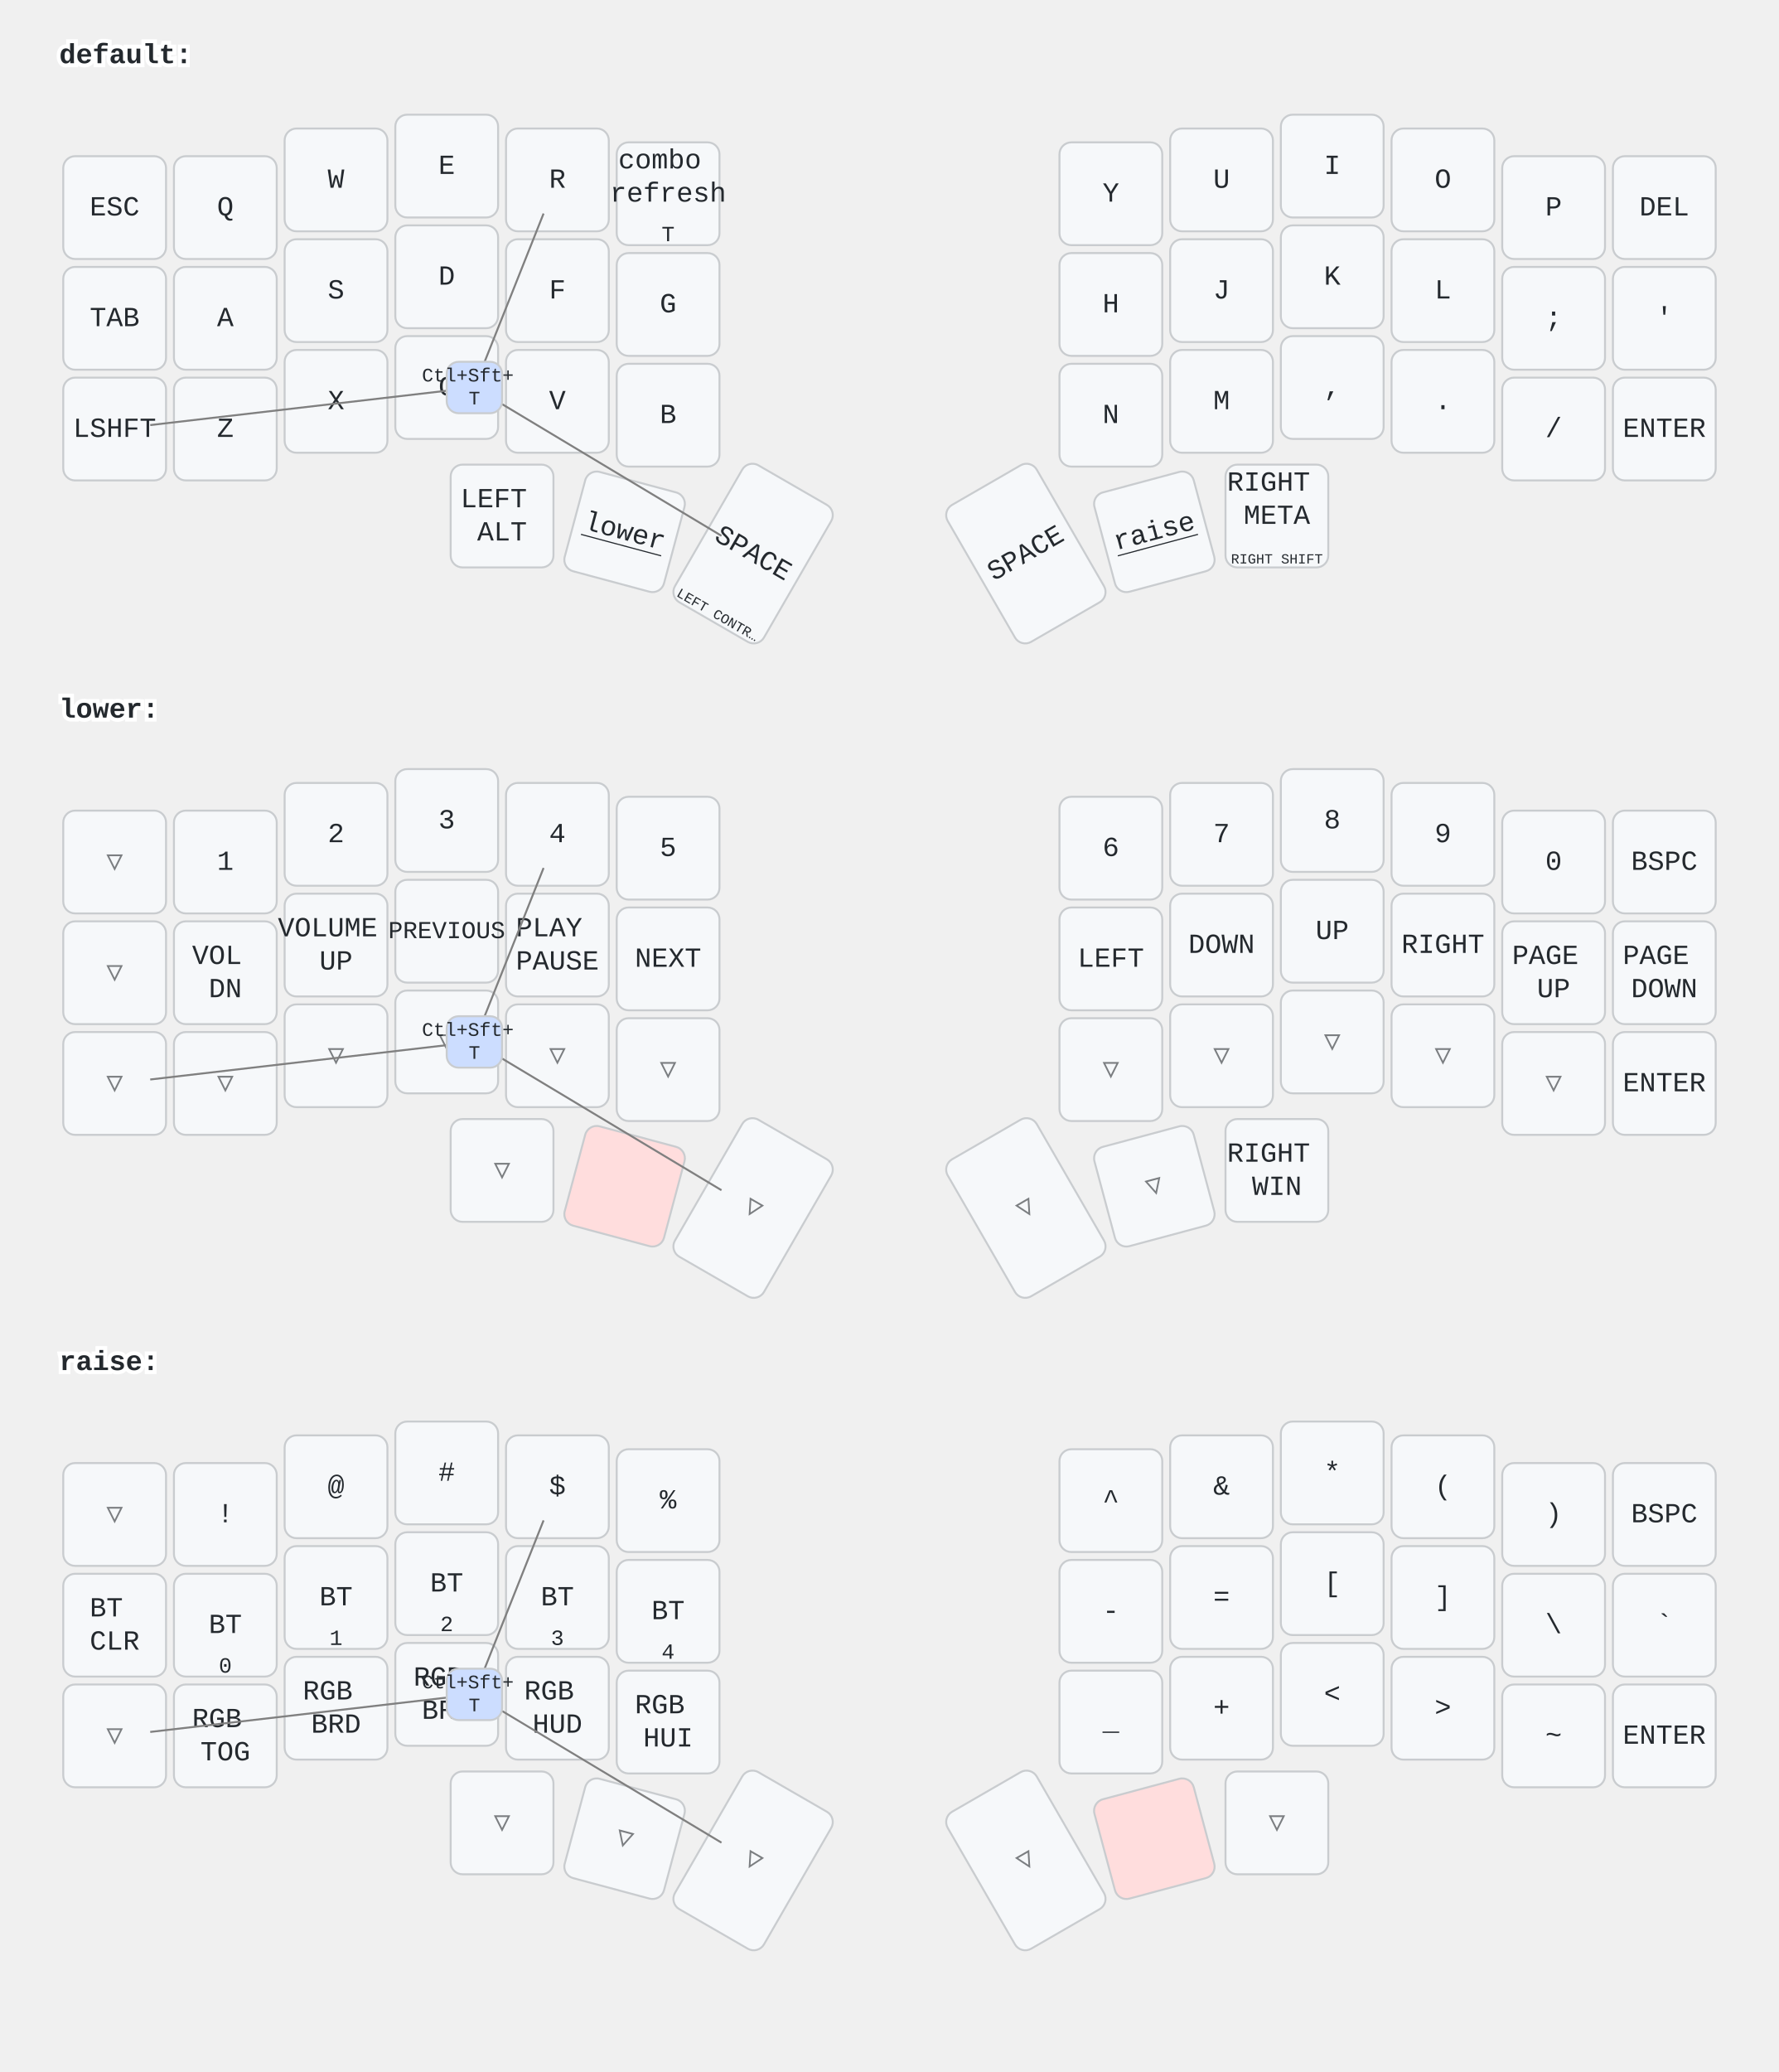
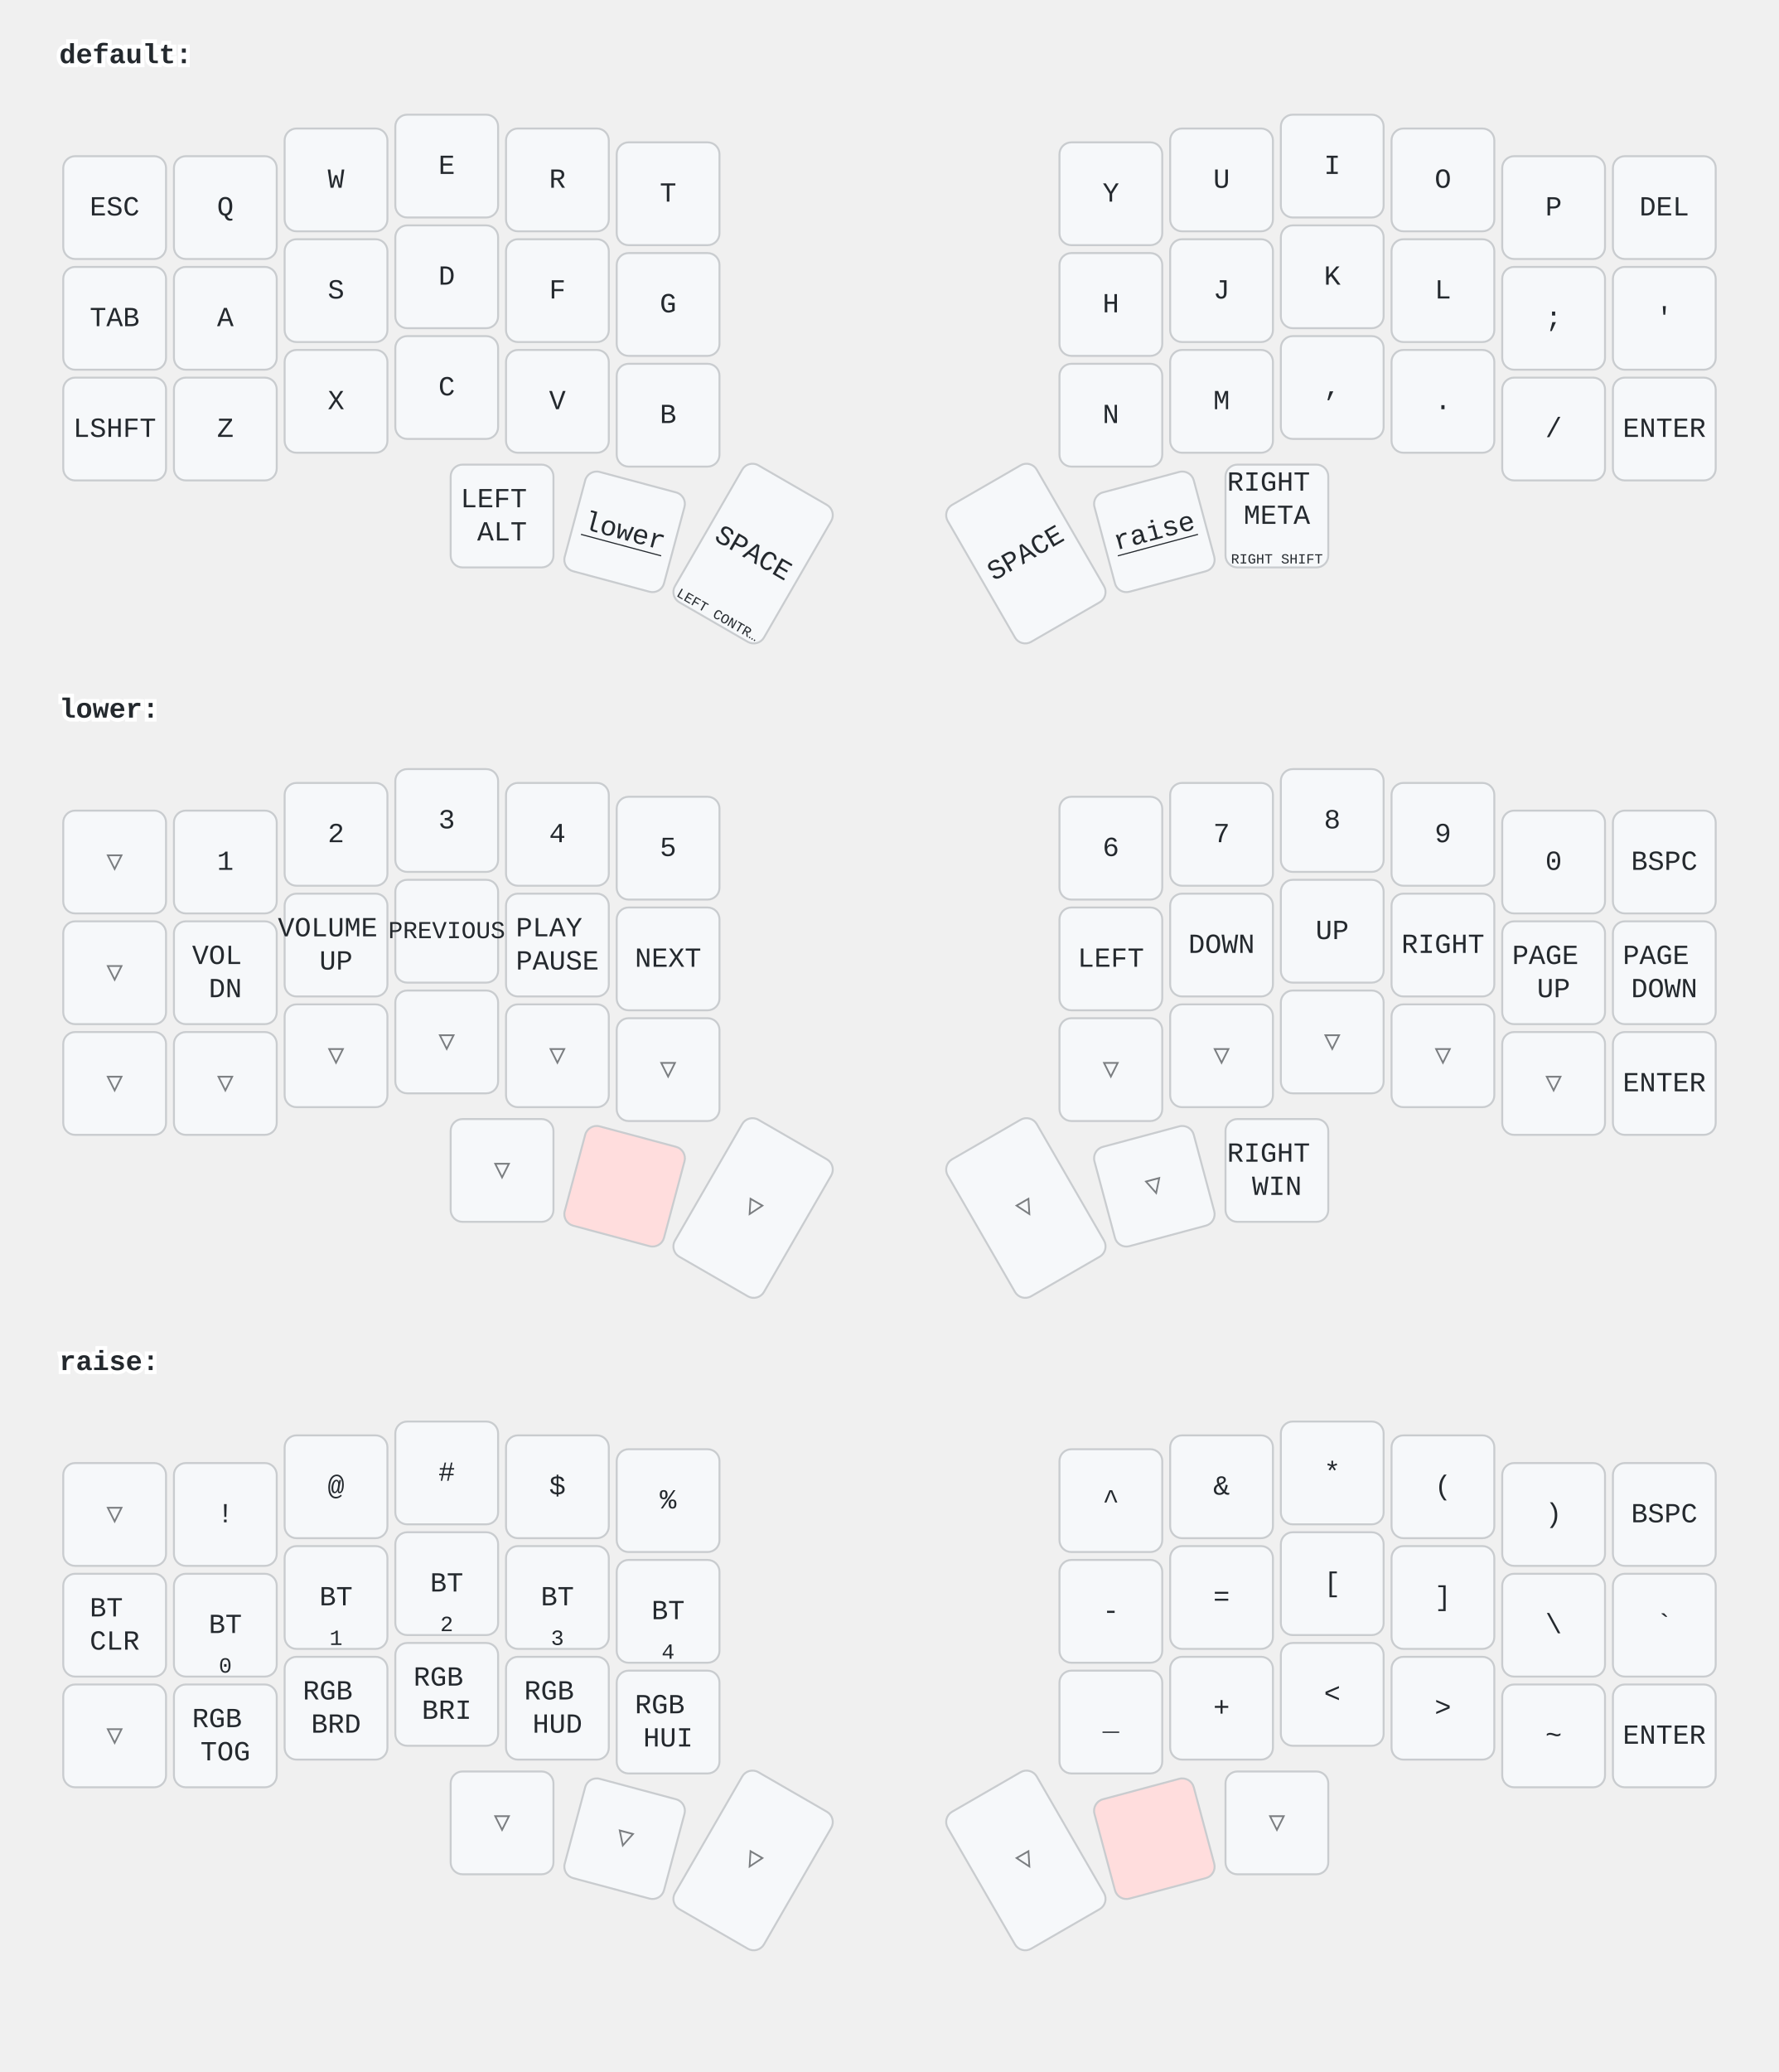
<svg xmlns="http://www.w3.org/2000/svg" width="900" height="1048" viewBox="0 0 900 1048" class="keymap">
  <style>/* inherit to force styles through use tags */
svg path {
    fill: inherit;
}

/* font and background color specifications */
svg.keymap {
    font-family: SFMono-Regular,Consolas,Liberation Mono,Menlo,monospace;
    font-size: 14px;
    font-kerning: normal;
    text-rendering: optimizeLegibility;
    fill: #24292e;
}

/* default key styling */
rect.key {
    fill: #f6f8fa;
}

rect.key, rect.combo {
    stroke: #c9cccf;
    stroke-width: 1;
}

/* default key side styling, only used is draw_key_sides is set */
rect.side {
    filter: brightness(90%);
}

/* color accent for combo boxes */
rect.combo, rect.combo-separate {
    fill: #cdf;
}

/* color accent for held keys */
rect.held, rect.combo.held {
    fill: #fdd;
}

/* color accent for ghost (optional) keys */
rect.ghost, rect.combo.ghost {
    stroke-dasharray: 4, 4;
    stroke-width: 2;
}

text {
    text-anchor: middle;
    dominant-baseline: middle;
}

/* styling for layer labels */
text.label {
    font-weight: bold;
    text-anchor: start;
    stroke: white;
    stroke-width: 4;
    paint-order: stroke;
}

/* styling for optional footer */
text.footer {
    text-anchor: end;
    dominant-baseline: auto;
    stroke: white;
    stroke-width: 4;
    paint-order: stroke;
}

/* styling for combo tap, and key hold/shifted label text */
text.combo, text.hold, text.shifted {
    font-size: 11px;
}

text.hold {
    text-anchor: middle;
    dominant-baseline: auto;
}

text.shifted {
    text-anchor: middle;
    dominant-baseline: hanging;
}

text.layer-activator {
    text-decoration: underline;
}

/* styling for hold/shifted label text in combo box */
text.combo.hold, text.combo.shifted {
    font-size: 8px;
}

/* lighter symbol for transparent keys */
text.trans {
    fill: #7b7e81;
}

/* styling for combo dendrons */
path.combo {
    stroke-width: 1;
    stroke: gray;
    fill: none;
}

/* Start Tabler Icons Cleanup */
/* cannot use height/width with glyphs */
.icon-tabler &gt; path {
    fill: inherit;
    stroke: inherit;
    stroke-width: 2;
}
/* hide tabler's default box */
.icon-tabler &gt; path[stroke="none"][fill="none"] {
    visibility: hidden;
}
/* End Tabler Icons Cleanup */
</style>
  <g transform="translate(30, 0)" class="layer-default">
    <text x="0" y="28" class="label" id="default">default:</text>
    <g transform="translate(0, 56)">
      <g transform="translate(28, 49)" class="key keypos-0">
        <rect rx="6" ry="6" x="-26" y="-26" width="52" height="52" class="key" />
        <text x="0" y="0" class="key tap">ESC</text>
      </g>
      <g transform="translate(84, 49)" class="key keypos-1">
        <rect rx="6" ry="6" x="-26" y="-26" width="52" height="52" class="key" />
        <text x="0" y="0" class="key tap">Q</text>
      </g>
      <g transform="translate(140, 35)" class="key keypos-2">
        <rect rx="6" ry="6" x="-26" y="-26" width="52" height="52" class="key" />
        <text x="0" y="0" class="key tap">W</text>
      </g>
      <g transform="translate(196, 28)" class="key keypos-3">
        <rect rx="6" ry="6" x="-26" y="-26" width="52" height="52" class="key" />
        <text x="0" y="0" class="key tap">E</text>
      </g>
      <g transform="translate(252, 35)" class="key keypos-4">
        <rect rx="6" ry="6" x="-26" y="-26" width="52" height="52" class="key" />
        <text x="0" y="0" class="key tap">R</text>
      </g>
      <g transform="translate(308, 42)" class="key keypos-5">
        <rect rx="6" ry="6" x="-26" y="-26" width="52" height="52" class="key" />
-         <text x="0" y="0" class="key tap">
-           <tspan x="0" dy="-1.2em">combo</tspan>
-           <tspan x="0" dy="1.2em">refresh</tspan>
-         </text>
-         <text x="0" y="24" class="key hold">T</text>
+         <text x="0" y="0" class="key tap">T</text>
      </g>
      <g transform="translate(532, 42)" class="key keypos-6">
        <rect rx="6" ry="6" x="-26" y="-26" width="52" height="52" class="key" />
        <text x="0" y="0" class="key tap">Y</text>
      </g>
      <g transform="translate(588, 35)" class="key keypos-7">
        <rect rx="6" ry="6" x="-26" y="-26" width="52" height="52" class="key" />
        <text x="0" y="0" class="key tap">U</text>
      </g>
      <g transform="translate(644, 28)" class="key keypos-8">
        <rect rx="6" ry="6" x="-26" y="-26" width="52" height="52" class="key" />
        <text x="0" y="0" class="key tap">I</text>
      </g>
      <g transform="translate(700, 35)" class="key keypos-9">
        <rect rx="6" ry="6" x="-26" y="-26" width="52" height="52" class="key" />
        <text x="0" y="0" class="key tap">O</text>
      </g>
      <g transform="translate(756, 49)" class="key keypos-10">
        <rect rx="6" ry="6" x="-26" y="-26" width="52" height="52" class="key" />
        <text x="0" y="0" class="key tap">P</text>
      </g>
      <g transform="translate(812, 49)" class="key keypos-11">
        <rect rx="6" ry="6" x="-26" y="-26" width="52" height="52" class="key" />
        <text x="0" y="0" class="key tap">DEL</text>
      </g>
      <g transform="translate(28, 105)" class="key keypos-12">
        <rect rx="6" ry="6" x="-26" y="-26" width="52" height="52" class="key" />
        <text x="0" y="0" class="key tap">TAB</text>
      </g>
      <g transform="translate(84, 105)" class="key keypos-13">
        <rect rx="6" ry="6" x="-26" y="-26" width="52" height="52" class="key" />
        <text x="0" y="0" class="key tap">A</text>
      </g>
      <g transform="translate(140, 91)" class="key keypos-14">
        <rect rx="6" ry="6" x="-26" y="-26" width="52" height="52" class="key" />
        <text x="0" y="0" class="key tap">S</text>
      </g>
      <g transform="translate(196, 84)" class="key keypos-15">
        <rect rx="6" ry="6" x="-26" y="-26" width="52" height="52" class="key" />
        <text x="0" y="0" class="key tap">D</text>
      </g>
      <g transform="translate(252, 91)" class="key keypos-16">
        <rect rx="6" ry="6" x="-26" y="-26" width="52" height="52" class="key" />
        <text x="0" y="0" class="key tap">F</text>
      </g>
      <g transform="translate(308, 98)" class="key keypos-17">
        <rect rx="6" ry="6" x="-26" y="-26" width="52" height="52" class="key" />
        <text x="0" y="0" class="key tap">G</text>
      </g>
      <g transform="translate(532, 98)" class="key keypos-18">
        <rect rx="6" ry="6" x="-26" y="-26" width="52" height="52" class="key" />
        <text x="0" y="0" class="key tap">H</text>
      </g>
      <g transform="translate(588, 91)" class="key keypos-19">
        <rect rx="6" ry="6" x="-26" y="-26" width="52" height="52" class="key" />
        <text x="0" y="0" class="key tap">J</text>
      </g>
      <g transform="translate(644, 84)" class="key keypos-20">
        <rect rx="6" ry="6" x="-26" y="-26" width="52" height="52" class="key" />
        <text x="0" y="0" class="key tap">K</text>
      </g>
      <g transform="translate(700, 91)" class="key keypos-21">
        <rect rx="6" ry="6" x="-26" y="-26" width="52" height="52" class="key" />
        <text x="0" y="0" class="key tap">L</text>
      </g>
      <g transform="translate(756, 105)" class="key keypos-22">
        <rect rx="6" ry="6" x="-26" y="-26" width="52" height="52" class="key" />
        <text x="0" y="0" class="key tap">;</text>
      </g>
      <g transform="translate(812, 105)" class="key keypos-23">
        <rect rx="6" ry="6" x="-26" y="-26" width="52" height="52" class="key" />
        <text x="0" y="0" class="key tap">'</text>
      </g>
      <g transform="translate(28, 161)" class="key keypos-24">
        <rect rx="6" ry="6" x="-26" y="-26" width="52" height="52" class="key" />
        <text x="0" y="0" class="key tap">LSHFT</text>
      </g>
      <g transform="translate(84, 161)" class="key keypos-25">
        <rect rx="6" ry="6" x="-26" y="-26" width="52" height="52" class="key" />
        <text x="0" y="0" class="key tap">Z</text>
      </g>
      <g transform="translate(140, 147)" class="key keypos-26">
        <rect rx="6" ry="6" x="-26" y="-26" width="52" height="52" class="key" />
        <text x="0" y="0" class="key tap">X</text>
      </g>
      <g transform="translate(196, 140)" class="key keypos-27">
        <rect rx="6" ry="6" x="-26" y="-26" width="52" height="52" class="key" />
        <text x="0" y="0" class="key tap">C</text>
      </g>
      <g transform="translate(252, 147)" class="key keypos-28">
        <rect rx="6" ry="6" x="-26" y="-26" width="52" height="52" class="key" />
        <text x="0" y="0" class="key tap">V</text>
      </g>
      <g transform="translate(308, 154)" class="key keypos-29">
        <rect rx="6" ry="6" x="-26" y="-26" width="52" height="52" class="key" />
        <text x="0" y="0" class="key tap">B</text>
      </g>
      <g transform="translate(532, 154)" class="key keypos-30">
        <rect rx="6" ry="6" x="-26" y="-26" width="52" height="52" class="key" />
        <text x="0" y="0" class="key tap">N</text>
      </g>
      <g transform="translate(588, 147)" class="key keypos-31">
        <rect rx="6" ry="6" x="-26" y="-26" width="52" height="52" class="key" />
        <text x="0" y="0" class="key tap">M</text>
      </g>
      <g transform="translate(644, 140)" class="key keypos-32">
        <rect rx="6" ry="6" x="-26" y="-26" width="52" height="52" class="key" />
        <text x="0" y="0" class="key tap">,</text>
      </g>
      <g transform="translate(700, 147)" class="key keypos-33">
        <rect rx="6" ry="6" x="-26" y="-26" width="52" height="52" class="key" />
        <text x="0" y="0" class="key tap">.</text>
      </g>
      <g transform="translate(756, 161)" class="key keypos-34">
        <rect rx="6" ry="6" x="-26" y="-26" width="52" height="52" class="key" />
        <text x="0" y="0" class="key tap">/</text>
      </g>
      <g transform="translate(812, 161)" class="key keypos-35">
        <rect rx="6" ry="6" x="-26" y="-26" width="52" height="52" class="key" />
        <text x="0" y="0" class="key tap">ENTER</text>
      </g>
      <g transform="translate(224, 205)" class="key keypos-36">
        <rect rx="6" ry="6" x="-26" y="-26" width="52" height="52" class="key" />
        <text x="0" y="0" class="key tap">
          <tspan x="0" dy="-0.6em">LEFT</tspan>
          <tspan x="0" dy="1.2em">ALT</tspan>
        </text>
      </g>
      <g transform="translate(286, 213) rotate(15.0)" class="key keypos-37">
        <rect rx="6" ry="6" x="-26" y="-26" width="52" height="52" class="key" />
        <a href="#lower">
          <text x="0" y="0" class="key tap layer-activator">lower</text>
        </a>
      </g>
      <g transform="translate(351, 224) rotate(30.0)" class="key keypos-38">
        <rect rx="6" ry="6" x="-26" y="-40" width="52" height="80" class="key" />
        <text x="0" y="0" class="key tap">SPACE</text>
        <text x="0" y="38" class="key hold">
          <tspan style="font-size: 64%">LEFT CONTR…</tspan>
        </text>
      </g>
      <g transform="translate(489, 224) rotate(-30.0)" class="key keypos-39">
        <rect rx="6" ry="6" x="-26" y="-40" width="52" height="80" class="key" />
        <text x="0" y="0" class="key tap">SPACE</text>
      </g>
      <g transform="translate(554, 213) rotate(-15.0)" class="key keypos-40">
        <rect rx="6" ry="6" x="-26" y="-26" width="52" height="52" class="key" />
        <a href="#raise">
          <text x="0" y="0" class="key tap layer-activator">raise</text>
        </a>
      </g>
      <g transform="translate(616, 205)" class="key keypos-41">
        <rect rx="6" ry="6" x="-26" y="-26" width="52" height="52" class="key" />
        <text x="0" y="0" class="key tap">
          <tspan x="0" dy="-1.2em">RIGHT</tspan>
          <tspan x="0" dy="1.2em">META</tspan>
        </text>
        <text x="0" y="24" class="key hold">
          <tspan style="font-size: 64%">RIGHT SHIFT</tspan>
-         </text>
-       </g>
-       <g class="combo combopos-0">
-         <path d="M210,140 l-164,19" class="combo" />
-         <path d="M210,140 l35,-88" class="combo" />
-         <path d="M210,140 l125,75" class="combo" />
-         <rect rx="6" ry="6" x="196" y="127" width="28" height="26" class="combo" />
-         <text x="210" y="140" class="combo tap">
-           <tspan x="210" dy="-0.6em" style="font-size: 88%">Ctl+Sft+</tspan>
-           <tspan x="210" dy="1.2em" style="font-size: 88%">T</tspan>
        </text>
      </g>
    </g>
  </g>
  <g transform="translate(30, 331)" class="layer-lower">
    <text x="0" y="28" class="label" id="lower">lower:</text>
    <g transform="translate(0, 56)">
      <g transform="translate(28, 49)" class="key trans keypos-0">
        <rect rx="6" ry="6" x="-26" y="-26" width="52" height="52" class="key trans" />
        <text x="0" y="0" class="key trans tap">▽</text>
      </g>
      <g transform="translate(84, 49)" class="key keypos-1">
        <rect rx="6" ry="6" x="-26" y="-26" width="52" height="52" class="key" />
        <text x="0" y="0" class="key tap">1</text>
      </g>
      <g transform="translate(140, 35)" class="key keypos-2">
        <rect rx="6" ry="6" x="-26" y="-26" width="52" height="52" class="key" />
        <text x="0" y="0" class="key tap">2</text>
      </g>
      <g transform="translate(196, 28)" class="key keypos-3">
        <rect rx="6" ry="6" x="-26" y="-26" width="52" height="52" class="key" />
        <text x="0" y="0" class="key tap">3</text>
      </g>
      <g transform="translate(252, 35)" class="key keypos-4">
        <rect rx="6" ry="6" x="-26" y="-26" width="52" height="52" class="key" />
        <text x="0" y="0" class="key tap">4</text>
      </g>
      <g transform="translate(308, 42)" class="key keypos-5">
        <rect rx="6" ry="6" x="-26" y="-26" width="52" height="52" class="key" />
        <text x="0" y="0" class="key tap">5</text>
      </g>
      <g transform="translate(532, 42)" class="key keypos-6">
        <rect rx="6" ry="6" x="-26" y="-26" width="52" height="52" class="key" />
        <text x="0" y="0" class="key tap">6</text>
      </g>
      <g transform="translate(588, 35)" class="key keypos-7">
        <rect rx="6" ry="6" x="-26" y="-26" width="52" height="52" class="key" />
        <text x="0" y="0" class="key tap">7</text>
      </g>
      <g transform="translate(644, 28)" class="key keypos-8">
        <rect rx="6" ry="6" x="-26" y="-26" width="52" height="52" class="key" />
        <text x="0" y="0" class="key tap">8</text>
      </g>
      <g transform="translate(700, 35)" class="key keypos-9">
        <rect rx="6" ry="6" x="-26" y="-26" width="52" height="52" class="key" />
        <text x="0" y="0" class="key tap">9</text>
      </g>
      <g transform="translate(756, 49)" class="key keypos-10">
        <rect rx="6" ry="6" x="-26" y="-26" width="52" height="52" class="key" />
        <text x="0" y="0" class="key tap">0</text>
      </g>
      <g transform="translate(812, 49)" class="key keypos-11">
        <rect rx="6" ry="6" x="-26" y="-26" width="52" height="52" class="key" />
        <text x="0" y="0" class="key tap">BSPC</text>
      </g>
      <g transform="translate(28, 105)" class="key trans keypos-12">
        <rect rx="6" ry="6" x="-26" y="-26" width="52" height="52" class="key trans" />
        <text x="0" y="0" class="key trans tap">▽</text>
      </g>
      <g transform="translate(84, 105)" class="key keypos-13">
        <rect rx="6" ry="6" x="-26" y="-26" width="52" height="52" class="key" />
        <text x="0" y="0" class="key tap">
          <tspan x="0" dy="-0.6em">VOL</tspan>
          <tspan x="0" dy="1.2em">DN</tspan>
        </text>
      </g>
      <g transform="translate(140, 91)" class="key keypos-14">
        <rect rx="6" ry="6" x="-26" y="-26" width="52" height="52" class="key" />
        <text x="0" y="0" class="key tap">
          <tspan x="0" dy="-0.6em">VOLUME</tspan>
          <tspan x="0" dy="1.2em">UP</tspan>
        </text>
      </g>
      <g transform="translate(196, 84)" class="key keypos-15">
        <rect rx="6" ry="6" x="-26" y="-26" width="52" height="52" class="key" />
        <text x="0" y="0" class="key tap">
          <tspan style="font-size: 88%">PREVIOUS</tspan>
        </text>
      </g>
      <g transform="translate(252, 91)" class="key keypos-16">
        <rect rx="6" ry="6" x="-26" y="-26" width="52" height="52" class="key" />
        <text x="0" y="0" class="key tap">
          <tspan x="0" dy="-0.6em">PLAY</tspan>
          <tspan x="0" dy="1.2em">PAUSE</tspan>
        </text>
      </g>
      <g transform="translate(308, 98)" class="key keypos-17">
        <rect rx="6" ry="6" x="-26" y="-26" width="52" height="52" class="key" />
        <text x="0" y="0" class="key tap">NEXT</text>
      </g>
      <g transform="translate(532, 98)" class="key keypos-18">
        <rect rx="6" ry="6" x="-26" y="-26" width="52" height="52" class="key" />
        <text x="0" y="0" class="key tap">LEFT</text>
      </g>
      <g transform="translate(588, 91)" class="key keypos-19">
        <rect rx="6" ry="6" x="-26" y="-26" width="52" height="52" class="key" />
        <text x="0" y="0" class="key tap">DOWN</text>
      </g>
      <g transform="translate(644, 84)" class="key keypos-20">
        <rect rx="6" ry="6" x="-26" y="-26" width="52" height="52" class="key" />
        <text x="0" y="0" class="key tap">UP</text>
      </g>
      <g transform="translate(700, 91)" class="key keypos-21">
        <rect rx="6" ry="6" x="-26" y="-26" width="52" height="52" class="key" />
        <text x="0" y="0" class="key tap">RIGHT</text>
      </g>
      <g transform="translate(756, 105)" class="key keypos-22">
        <rect rx="6" ry="6" x="-26" y="-26" width="52" height="52" class="key" />
        <text x="0" y="0" class="key tap">
          <tspan x="0" dy="-0.6em">PAGE</tspan>
          <tspan x="0" dy="1.2em">UP</tspan>
        </text>
      </g>
      <g transform="translate(812, 105)" class="key keypos-23">
        <rect rx="6" ry="6" x="-26" y="-26" width="52" height="52" class="key" />
        <text x="0" y="0" class="key tap">
          <tspan x="0" dy="-0.6em">PAGE</tspan>
          <tspan x="0" dy="1.2em">DOWN</tspan>
        </text>
      </g>
      <g transform="translate(28, 161)" class="key trans keypos-24">
        <rect rx="6" ry="6" x="-26" y="-26" width="52" height="52" class="key trans" />
        <text x="0" y="0" class="key trans tap">▽</text>
      </g>
      <g transform="translate(84, 161)" class="key trans keypos-25">
        <rect rx="6" ry="6" x="-26" y="-26" width="52" height="52" class="key trans" />
        <text x="0" y="0" class="key trans tap">▽</text>
      </g>
      <g transform="translate(140, 147)" class="key trans keypos-26">
        <rect rx="6" ry="6" x="-26" y="-26" width="52" height="52" class="key trans" />
        <text x="0" y="0" class="key trans tap">▽</text>
      </g>
      <g transform="translate(196, 140)" class="key trans keypos-27">
        <rect rx="6" ry="6" x="-26" y="-26" width="52" height="52" class="key trans" />
        <text x="0" y="0" class="key trans tap">▽</text>
      </g>
      <g transform="translate(252, 147)" class="key trans keypos-28">
        <rect rx="6" ry="6" x="-26" y="-26" width="52" height="52" class="key trans" />
        <text x="0" y="0" class="key trans tap">▽</text>
      </g>
      <g transform="translate(308, 154)" class="key trans keypos-29">
        <rect rx="6" ry="6" x="-26" y="-26" width="52" height="52" class="key trans" />
        <text x="0" y="0" class="key trans tap">▽</text>
      </g>
      <g transform="translate(532, 154)" class="key trans keypos-30">
        <rect rx="6" ry="6" x="-26" y="-26" width="52" height="52" class="key trans" />
        <text x="0" y="0" class="key trans tap">▽</text>
      </g>
      <g transform="translate(588, 147)" class="key trans keypos-31">
        <rect rx="6" ry="6" x="-26" y="-26" width="52" height="52" class="key trans" />
        <text x="0" y="0" class="key trans tap">▽</text>
      </g>
      <g transform="translate(644, 140)" class="key trans keypos-32">
        <rect rx="6" ry="6" x="-26" y="-26" width="52" height="52" class="key trans" />
        <text x="0" y="0" class="key trans tap">▽</text>
      </g>
      <g transform="translate(700, 147)" class="key trans keypos-33">
        <rect rx="6" ry="6" x="-26" y="-26" width="52" height="52" class="key trans" />
        <text x="0" y="0" class="key trans tap">▽</text>
      </g>
      <g transform="translate(756, 161)" class="key trans keypos-34">
        <rect rx="6" ry="6" x="-26" y="-26" width="52" height="52" class="key trans" />
        <text x="0" y="0" class="key trans tap">▽</text>
      </g>
      <g transform="translate(812, 161)" class="key keypos-35">
        <rect rx="6" ry="6" x="-26" y="-26" width="52" height="52" class="key" />
        <text x="0" y="0" class="key tap">ENTER</text>
      </g>
      <g transform="translate(224, 205)" class="key trans keypos-36">
        <rect rx="6" ry="6" x="-26" y="-26" width="52" height="52" class="key trans" />
        <text x="0" y="0" class="key trans tap">▽</text>
      </g>
      <g transform="translate(286, 213) rotate(15.0)" class="key held keypos-37">
        <rect rx="6" ry="6" x="-26" y="-26" width="52" height="52" class="key held" />
      </g>
      <g transform="translate(351, 224) rotate(30.0)" class="key trans keypos-38">
        <rect rx="6" ry="6" x="-26" y="-40" width="52" height="80" class="key trans" />
        <text x="0" y="0" class="key trans tap">▽</text>
      </g>
      <g transform="translate(489, 224) rotate(-30.0)" class="key trans keypos-39">
        <rect rx="6" ry="6" x="-26" y="-40" width="52" height="80" class="key trans" />
        <text x="0" y="0" class="key trans tap">▽</text>
      </g>
      <g transform="translate(554, 213) rotate(-15.0)" class="key trans keypos-40">
        <rect rx="6" ry="6" x="-26" y="-26" width="52" height="52" class="key trans" />
        <text x="0" y="0" class="key trans tap">▽</text>
      </g>
      <g transform="translate(616, 205)" class="key keypos-41">
        <rect rx="6" ry="6" x="-26" y="-26" width="52" height="52" class="key" />
        <text x="0" y="0" class="key tap">
          <tspan x="0" dy="-0.6em">RIGHT</tspan>
          <tspan x="0" dy="1.2em">WIN</tspan>
        </text>
      </g>
-       <g class="combo combopos-0">
-         <path d="M210,140 l-164,19" class="combo" />
-         <path d="M210,140 l35,-88" class="combo" />
-         <path d="M210,140 l125,75" class="combo" />
-         <rect rx="6" ry="6" x="196" y="127" width="28" height="26" class="combo" />
-         <text x="210" y="140" class="combo tap">
-           <tspan x="210" dy="-0.6em" style="font-size: 88%">Ctl+Sft+</tspan>
-           <tspan x="210" dy="1.2em" style="font-size: 88%">T</tspan>
-         </text>
-       </g>
    </g>
  </g>
  <g transform="translate(30, 661)" class="layer-raise">
    <text x="0" y="28" class="label" id="raise">raise:</text>
    <g transform="translate(0, 56)">
      <g transform="translate(28, 49)" class="key trans keypos-0">
        <rect rx="6" ry="6" x="-26" y="-26" width="52" height="52" class="key trans" />
        <text x="0" y="0" class="key trans tap">▽</text>
      </g>
      <g transform="translate(84, 49)" class="key keypos-1">
        <rect rx="6" ry="6" x="-26" y="-26" width="52" height="52" class="key" />
        <text x="0" y="0" class="key tap">!</text>
      </g>
      <g transform="translate(140, 35)" class="key keypos-2">
        <rect rx="6" ry="6" x="-26" y="-26" width="52" height="52" class="key" />
        <text x="0" y="0" class="key tap">@</text>
      </g>
      <g transform="translate(196, 28)" class="key keypos-3">
        <rect rx="6" ry="6" x="-26" y="-26" width="52" height="52" class="key" />
        <text x="0" y="0" class="key tap">#</text>
      </g>
      <g transform="translate(252, 35)" class="key keypos-4">
        <rect rx="6" ry="6" x="-26" y="-26" width="52" height="52" class="key" />
        <text x="0" y="0" class="key tap">$</text>
      </g>
      <g transform="translate(308, 42)" class="key keypos-5">
        <rect rx="6" ry="6" x="-26" y="-26" width="52" height="52" class="key" />
        <text x="0" y="0" class="key tap">%</text>
      </g>
      <g transform="translate(532, 42)" class="key keypos-6">
        <rect rx="6" ry="6" x="-26" y="-26" width="52" height="52" class="key" />
        <text x="0" y="0" class="key tap">^</text>
      </g>
      <g transform="translate(588, 35)" class="key keypos-7">
        <rect rx="6" ry="6" x="-26" y="-26" width="52" height="52" class="key" />
        <text x="0" y="0" class="key tap">&amp;</text>
      </g>
      <g transform="translate(644, 28)" class="key keypos-8">
        <rect rx="6" ry="6" x="-26" y="-26" width="52" height="52" class="key" />
        <text x="0" y="0" class="key tap">*</text>
      </g>
      <g transform="translate(700, 35)" class="key keypos-9">
        <rect rx="6" ry="6" x="-26" y="-26" width="52" height="52" class="key" />
        <text x="0" y="0" class="key tap">(</text>
      </g>
      <g transform="translate(756, 49)" class="key keypos-10">
        <rect rx="6" ry="6" x="-26" y="-26" width="52" height="52" class="key" />
        <text x="0" y="0" class="key tap">)</text>
      </g>
      <g transform="translate(812, 49)" class="key keypos-11">
        <rect rx="6" ry="6" x="-26" y="-26" width="52" height="52" class="key" />
        <text x="0" y="0" class="key tap">BSPC</text>
      </g>
      <g transform="translate(28, 105)" class="key keypos-12">
        <rect rx="6" ry="6" x="-26" y="-26" width="52" height="52" class="key" />
        <text x="0" y="0" class="key tap">
          <tspan x="0" dy="-0.6em">BT</tspan>
          <tspan x="0" dy="1.2em">CLR</tspan>
        </text>
      </g>
      <g transform="translate(84, 105)" class="key keypos-13">
        <rect rx="6" ry="6" x="-26" y="-26" width="52" height="52" class="key" />
        <text x="0" y="0" class="key tap">BT</text>
        <text x="0" y="24" class="key hold">0</text>
      </g>
      <g transform="translate(140, 91)" class="key keypos-14">
        <rect rx="6" ry="6" x="-26" y="-26" width="52" height="52" class="key" />
        <text x="0" y="0" class="key tap">BT</text>
        <text x="0" y="24" class="key hold">1</text>
      </g>
      <g transform="translate(196, 84)" class="key keypos-15">
        <rect rx="6" ry="6" x="-26" y="-26" width="52" height="52" class="key" />
        <text x="0" y="0" class="key tap">BT</text>
        <text x="0" y="24" class="key hold">2</text>
      </g>
      <g transform="translate(252, 91)" class="key keypos-16">
        <rect rx="6" ry="6" x="-26" y="-26" width="52" height="52" class="key" />
        <text x="0" y="0" class="key tap">BT</text>
        <text x="0" y="24" class="key hold">3</text>
      </g>
      <g transform="translate(308, 98)" class="key keypos-17">
        <rect rx="6" ry="6" x="-26" y="-26" width="52" height="52" class="key" />
        <text x="0" y="0" class="key tap">BT</text>
        <text x="0" y="24" class="key hold">4</text>
      </g>
      <g transform="translate(532, 98)" class="key keypos-18">
        <rect rx="6" ry="6" x="-26" y="-26" width="52" height="52" class="key" />
        <text x="0" y="0" class="key tap">-</text>
      </g>
      <g transform="translate(588, 91)" class="key keypos-19">
        <rect rx="6" ry="6" x="-26" y="-26" width="52" height="52" class="key" />
        <text x="0" y="0" class="key tap">=</text>
      </g>
      <g transform="translate(644, 84)" class="key keypos-20">
        <rect rx="6" ry="6" x="-26" y="-26" width="52" height="52" class="key" />
        <text x="0" y="0" class="key tap">[</text>
      </g>
      <g transform="translate(700, 91)" class="key keypos-21">
        <rect rx="6" ry="6" x="-26" y="-26" width="52" height="52" class="key" />
        <text x="0" y="0" class="key tap">]</text>
      </g>
      <g transform="translate(756, 105)" class="key keypos-22">
        <rect rx="6" ry="6" x="-26" y="-26" width="52" height="52" class="key" />
        <text x="0" y="0" class="key tap">\</text>
      </g>
      <g transform="translate(812, 105)" class="key keypos-23">
        <rect rx="6" ry="6" x="-26" y="-26" width="52" height="52" class="key" />
        <text x="0" y="0" class="key tap">`</text>
      </g>
      <g transform="translate(28, 161)" class="key trans keypos-24">
        <rect rx="6" ry="6" x="-26" y="-26" width="52" height="52" class="key trans" />
        <text x="0" y="0" class="key trans tap">▽</text>
      </g>
      <g transform="translate(84, 161)" class="key keypos-25">
        <rect rx="6" ry="6" x="-26" y="-26" width="52" height="52" class="key" />
        <text x="0" y="0" class="key tap">
          <tspan x="0" dy="-0.6em">RGB</tspan>
          <tspan x="0" dy="1.2em">TOG</tspan>
        </text>
      </g>
      <g transform="translate(140, 147)" class="key keypos-26">
        <rect rx="6" ry="6" x="-26" y="-26" width="52" height="52" class="key" />
        <text x="0" y="0" class="key tap">
          <tspan x="0" dy="-0.6em">RGB</tspan>
          <tspan x="0" dy="1.2em">BRD</tspan>
        </text>
      </g>
      <g transform="translate(196, 140)" class="key keypos-27">
        <rect rx="6" ry="6" x="-26" y="-26" width="52" height="52" class="key" />
        <text x="0" y="0" class="key tap">
          <tspan x="0" dy="-0.6em">RGB</tspan>
          <tspan x="0" dy="1.2em">BRI</tspan>
        </text>
      </g>
      <g transform="translate(252, 147)" class="key keypos-28">
        <rect rx="6" ry="6" x="-26" y="-26" width="52" height="52" class="key" />
        <text x="0" y="0" class="key tap">
          <tspan x="0" dy="-0.6em">RGB</tspan>
          <tspan x="0" dy="1.2em">HUD</tspan>
        </text>
      </g>
      <g transform="translate(308, 154)" class="key keypos-29">
        <rect rx="6" ry="6" x="-26" y="-26" width="52" height="52" class="key" />
        <text x="0" y="0" class="key tap">
          <tspan x="0" dy="-0.6em">RGB</tspan>
          <tspan x="0" dy="1.2em">HUI</tspan>
        </text>
      </g>
      <g transform="translate(532, 154)" class="key keypos-30">
        <rect rx="6" ry="6" x="-26" y="-26" width="52" height="52" class="key" />
        <text x="0" y="0" class="key tap">_</text>
      </g>
      <g transform="translate(588, 147)" class="key keypos-31">
        <rect rx="6" ry="6" x="-26" y="-26" width="52" height="52" class="key" />
        <text x="0" y="0" class="key tap">+</text>
      </g>
      <g transform="translate(644, 140)" class="key keypos-32">
        <rect rx="6" ry="6" x="-26" y="-26" width="52" height="52" class="key" />
        <text x="0" y="0" class="key tap">&lt;</text>
      </g>
      <g transform="translate(700, 147)" class="key keypos-33">
        <rect rx="6" ry="6" x="-26" y="-26" width="52" height="52" class="key" />
        <text x="0" y="0" class="key tap">&gt;</text>
      </g>
      <g transform="translate(756, 161)" class="key keypos-34">
        <rect rx="6" ry="6" x="-26" y="-26" width="52" height="52" class="key" />
        <text x="0" y="0" class="key tap">~</text>
      </g>
      <g transform="translate(812, 161)" class="key keypos-35">
        <rect rx="6" ry="6" x="-26" y="-26" width="52" height="52" class="key" />
        <text x="0" y="0" class="key tap">ENTER</text>
      </g>
      <g transform="translate(224, 205)" class="key trans keypos-36">
        <rect rx="6" ry="6" x="-26" y="-26" width="52" height="52" class="key trans" />
        <text x="0" y="0" class="key trans tap">▽</text>
      </g>
      <g transform="translate(286, 213) rotate(15.0)" class="key trans keypos-37">
        <rect rx="6" ry="6" x="-26" y="-26" width="52" height="52" class="key trans" />
        <text x="0" y="0" class="key trans tap">▽</text>
      </g>
      <g transform="translate(351, 224) rotate(30.0)" class="key trans keypos-38">
        <rect rx="6" ry="6" x="-26" y="-40" width="52" height="80" class="key trans" />
        <text x="0" y="0" class="key trans tap">▽</text>
      </g>
      <g transform="translate(489, 224) rotate(-30.0)" class="key trans keypos-39">
        <rect rx="6" ry="6" x="-26" y="-40" width="52" height="80" class="key trans" />
        <text x="0" y="0" class="key trans tap">▽</text>
      </g>
      <g transform="translate(554, 213) rotate(-15.0)" class="key held keypos-40">
        <rect rx="6" ry="6" x="-26" y="-26" width="52" height="52" class="key held" />
      </g>
      <g transform="translate(616, 205)" class="key trans keypos-41">
        <rect rx="6" ry="6" x="-26" y="-26" width="52" height="52" class="key trans" />
        <text x="0" y="0" class="key trans tap">▽</text>
      </g>
-       <g class="combo combopos-0">
-         <path d="M210,140 l-164,19" class="combo" />
-         <path d="M210,140 l35,-88" class="combo" />
-         <path d="M210,140 l125,75" class="combo" />
-         <rect rx="6" ry="6" x="196" y="127" width="28" height="26" class="combo" />
-         <text x="210" y="140" class="combo tap">
-           <tspan x="210" dy="-0.6em" style="font-size: 88%">Ctl+Sft+</tspan>
-           <tspan x="210" dy="1.2em" style="font-size: 88%">T</tspan>
-         </text>
-       </g>
    </g>
  </g>
</svg>
